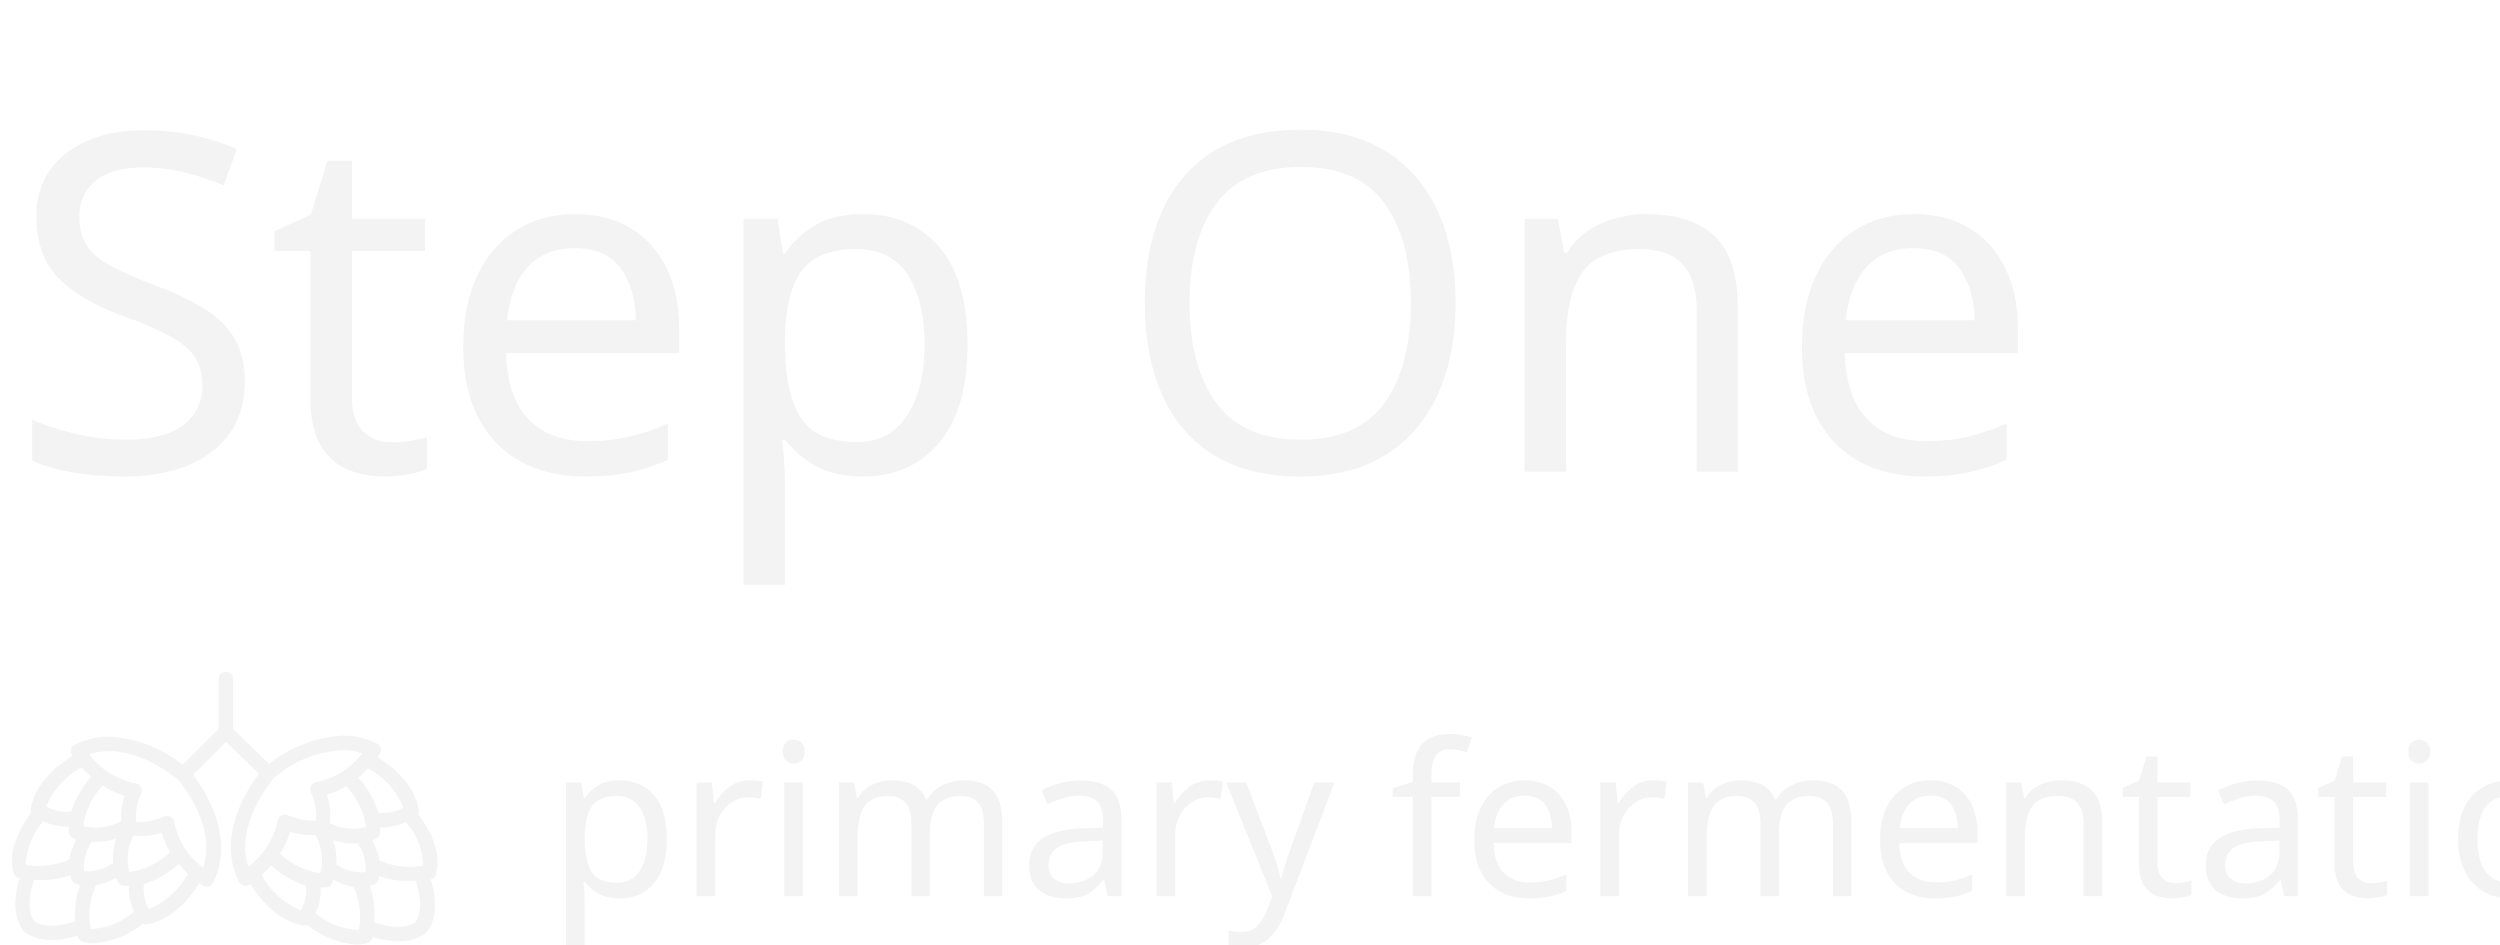
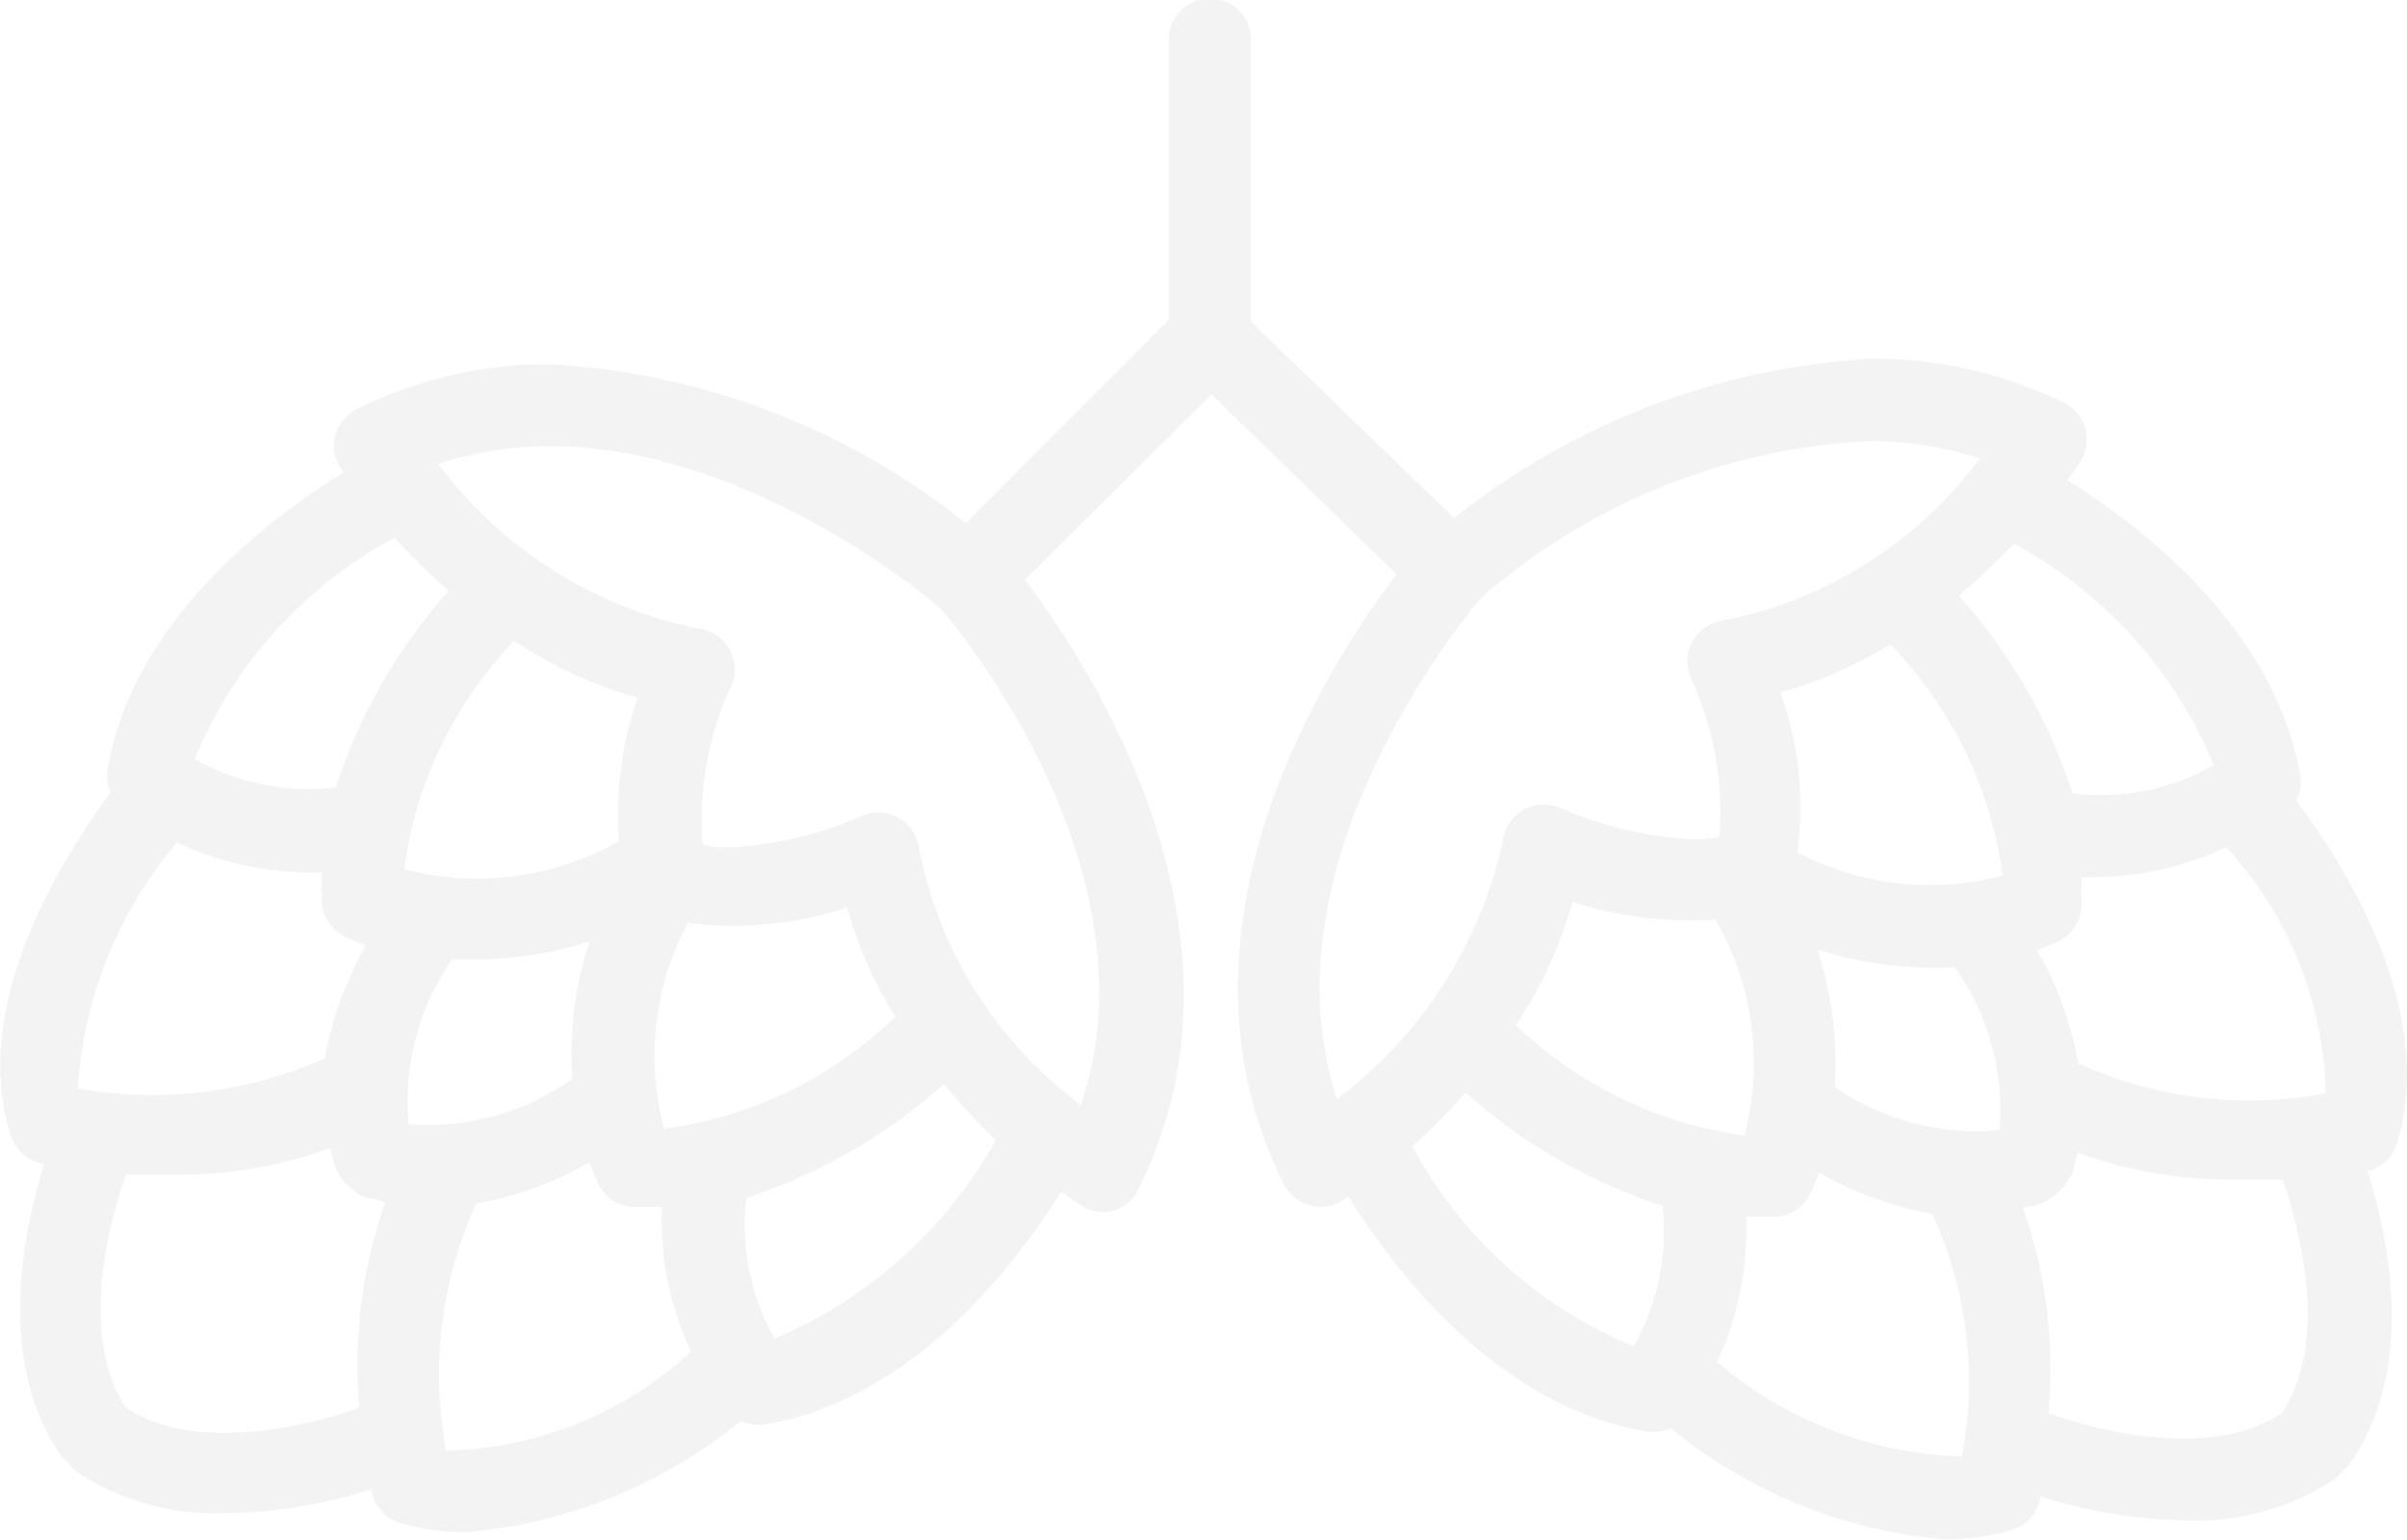
- <svg xmlns="http://www.w3.org/2000/svg" width="212" height="80.098" viewBox="0 0 212 80.098">
-   <g id="stage-1-title" transform="translate(-1024 -479)">
-     <text id="primary_fermentation" data-name="primary fermentation" transform="translate(1153 555)" fill="#f3f3f3" font-size="18" font-family="Swansea">
-       <tspan x="-82.53" y="0">primary fermentation</tspan>
-     </text>
-     <g id="hop" transform="translate(1025 451.718)">
-       <g id="Group_1" data-name="Group 1" transform="translate(0 84.282)">
-         <path id="Path_12" data-name="Path 12" d="M35.974,101.4c.581-1.983-.815-4.163-1.525-5.1a.618.618,0,0,0,.068-.34c-.364-2.242-2.409-3.792-3.5-4.471.111-.148.179-.253.191-.272a.618.618,0,0,0-.241-.889,6.46,6.46,0,0,0-2.927-.661,11.076,11.076,0,0,0-6.225,2.39l-3.045-2.946V84.9a.618.618,0,1,0-1.235,0v4.181l-3.045,3.051a11.005,11.005,0,0,0-6.225-2.384,6.461,6.461,0,0,0-2.934.686.618.618,0,0,0-.246.838l.012.021.056.08c-1.093.673-3.174,2.23-3.539,4.465a.617.617,0,0,0,.043.34c-.71.97-2.118,3.156-1.5,5.132a.618.618,0,0,0,.469.432H.666c-.334,1.062-.729,3.014.278,4.422a.91.91,0,0,1,.074.062.618.618,0,0,0,.136.148,3.8,3.8,0,0,0,2.242.618,7.448,7.448,0,0,0,2.18-.364v.043a.618.618,0,0,0,.432.469,3.483,3.483,0,0,0,.988.136,7.525,7.525,0,0,0,4.119-1.668.618.618,0,0,0,.235.056h.1c2.242-.364,3.792-2.409,4.471-3.5l.272.191a.587.587,0,0,0,.883-.222c1.9-3.78-.655-7.769-1.7-9.153l2.8-2.779L20.954,92.9c-1.019,1.34-3.613,5.33-1.692,9.153a.618.618,0,0,0,.829.276.6.6,0,0,0,.061-.035l.08-.056c.667,1.081,2.23,3.168,4.5,3.533h.1a.618.618,0,0,0,.235-.056,7.443,7.443,0,0,0,4.119,1.668,3.509,3.509,0,0,0,.988-.136.618.618,0,0,0,.432-.469v-.043a7.449,7.449,0,0,0,2.18.364,3.8,3.8,0,0,0,2.242-.618.618.618,0,0,0,.136-.148.414.414,0,0,0,.074-.062c1.007-1.408.618-3.36.278-4.422h.043A.618.618,0,0,0,35.974,101.4ZM2.654,96.924a4.73,4.73,0,0,0,1.952.451h.222a4.14,4.14,0,0,0,0,.457.618.618,0,0,0,.334.5,3.09,3.09,0,0,0,.327.136,5.434,5.434,0,0,0-.618,1.7,6.393,6.393,0,0,1-3.706.451A6.352,6.352,0,0,1,2.654,96.924ZM5.39,105.41c-.889.315-2.5.661-3.5,0-.667-.994-.321-2.612,0-3.5h.655a6.64,6.64,0,0,0,2.415-.4,1.019,1.019,0,0,0,.074.284.618.618,0,0,0,.222.309.617.617,0,0,0,.241.154,1.188,1.188,0,0,1,.284.068A7.336,7.336,0,0,0,5.39,105.41ZM5.038,96.1V96.1a3.465,3.465,0,0,1-2.118-.426,6.64,6.64,0,0,1,3-3.323,10.218,10.218,0,0,0,.809.8A8.232,8.232,0,0,0,5.038,96.1ZM7.713,93.9a6.436,6.436,0,0,0,1.853.852,5.355,5.355,0,0,0-.278,2.155,4.323,4.323,0,0,1-3.224.42A6.107,6.107,0,0,1,7.713,93.9Zm-1.581,7.251a3.705,3.705,0,0,1,.648-2.47h.364a5.558,5.558,0,0,0,1.7-.272,5.491,5.491,0,0,0-.259,2.063A3.706,3.706,0,0,1,6.131,101.155Zm.562,4.9a6.152,6.152,0,0,1,.451-3.706,5.372,5.372,0,0,0,1.7-.618,3.092,3.092,0,0,0,.136.334.618.618,0,0,0,.5.334H9.93a4.65,4.65,0,0,0,.438,2.174A5.615,5.615,0,0,1,6.694,106.053Zm3.267-4.83a4.249,4.249,0,0,1,.358-3.088,5.559,5.559,0,0,0,2.39-.229,6.287,6.287,0,0,0,.723,1.637A6.138,6.138,0,0,1,9.961,101.223Zm1.66,3.148a3.452,3.452,0,0,1-.425-2.11,8.239,8.239,0,0,0,2.965-1.711,9.817,9.817,0,0,0,.778.846A6.836,6.836,0,0,1,11.621,104.371Zm4.59-3.488a.617.617,0,0,0-.167-.148,6.3,6.3,0,0,1-2.254-3.706.618.618,0,0,0-.871-.494A5.706,5.706,0,0,1,10.955,97a1.974,1.974,0,0,1-.414-.037,4.769,4.769,0,0,1,.426-2.378.618.618,0,0,0-.494-.871,6.471,6.471,0,0,1-3.9-2.47,5.317,5.317,0,0,1,1.68-.266c2.89,0,5.528,2.155,5.836,2.415C14.432,93.768,17.4,97.406,16.211,100.883Zm3.848-.1c-1.149-3.489,1.853-7.158,2.149-7.516a9.58,9.58,0,0,1,5.83-2.365,5.317,5.317,0,0,1,1.68.266.619.619,0,0,0-.148.173,6.33,6.33,0,0,1-3.706,2.254.618.618,0,0,0-.494.871,4.78,4.78,0,0,1,.426,2.378,1.984,1.984,0,0,1-.414.037,5.706,5.706,0,0,1-1.964-.469.618.618,0,0,0-.871.494A6.614,6.614,0,0,1,20.058,100.778Zm4.453,3.706a6.64,6.64,0,0,1-3.323-3,10.218,10.218,0,0,0,.8-.809,8.226,8.226,0,0,0,2.952,1.7A3.459,3.459,0,0,1,24.511,104.484Zm-1.773-4.817a6.412,6.412,0,0,0,.852-1.853,5.817,5.817,0,0,0,2.149.266,4.323,4.323,0,0,1,.432,3.242A6.19,6.19,0,0,1,22.739,99.667Zm6.695,6.472a5.965,5.965,0,0,1-3.675-1.42,4.651,4.651,0,0,0,.438-2.18h.457a.618.618,0,0,0,.5-.334,2.952,2.952,0,0,0,.136-.327,5.378,5.378,0,0,0,1.7.618A6.041,6.041,0,0,1,29.434,106.139Zm.562-4.9a3.705,3.705,0,0,1-2.47-.648,5.491,5.491,0,0,0-.259-2.063,5.558,5.558,0,0,0,1.7.272h.364A3.706,3.706,0,0,1,30,101.241Zm-3.032-4.169a5.028,5.028,0,0,0-.253-2.4,6.292,6.292,0,0,0,1.649-.723,6.18,6.18,0,0,1,1.686,3.471A4.262,4.262,0,0,1,26.963,97.073Zm2.424-3.85a9.981,9.981,0,0,0,.825-.782,6.657,6.657,0,0,1,3,3.323,3.416,3.416,0,0,1-2.118.426A8.244,8.244,0,0,0,29.387,93.222Zm4.851,12.262-.006.006c-.994.667-2.606.321-3.5,0a7.343,7.343,0,0,0-.383-3.088.952.952,0,0,0,.284-.068.917.917,0,0,0,.469-.469,1.206,1.206,0,0,1,.074-.284,6.634,6.634,0,0,0,2.415.4h.655C34.56,102.872,34.906,104.484,34.239,105.484Zm.655-4.8-.006.006a6.147,6.147,0,0,1-3.706-.451,5.443,5.443,0,0,0-.618-1.7,2.855,2.855,0,0,0,.327-.136.618.618,0,0,0,.334-.5,4.179,4.179,0,0,0,0-.457h.222a4.737,4.737,0,0,0,1.952-.451A5.629,5.629,0,0,1,34.893,100.679Z" transform="translate(0 -84.282)" fill="#f3f3f3" />
-       </g>
+ <svg xmlns="http://www.w3.org/2000/svg" width="36.112" height="23.098" viewBox="0 0 36.112 23.098">
+   <g id="hop" transform="translate(0 -84.282)">
+     <g id="Group_1" data-name="Group 1" transform="translate(0 84.282)">
+       <path id="Path_12" data-name="Path 12" d="M35.974,101.4c.581-1.983-.815-4.163-1.525-5.1a.618.618,0,0,0,.068-.34c-.364-2.242-2.409-3.792-3.5-4.471.111-.148.179-.253.191-.272a.618.618,0,0,0-.241-.889,6.46,6.46,0,0,0-2.927-.661,11.076,11.076,0,0,0-6.225,2.39l-3.045-2.946V84.9a.618.618,0,1,0-1.235,0v4.181l-3.045,3.051a11.005,11.005,0,0,0-6.225-2.384,6.461,6.461,0,0,0-2.934.686.618.618,0,0,0-.246.838l.012.021.056.08c-1.093.673-3.174,2.23-3.539,4.465a.617.617,0,0,0,.043.34c-.71.97-2.118,3.156-1.5,5.132a.618.618,0,0,0,.469.432H.666c-.334,1.062-.729,3.014.278,4.422a.91.91,0,0,1,.074.062.618.618,0,0,0,.136.148,3.8,3.8,0,0,0,2.242.618,7.448,7.448,0,0,0,2.18-.364v.043a.618.618,0,0,0,.432.469,3.483,3.483,0,0,0,.988.136,7.525,7.525,0,0,0,4.119-1.668.618.618,0,0,0,.235.056h.1c2.242-.364,3.792-2.409,4.471-3.5l.272.191a.587.587,0,0,0,.883-.222c1.9-3.78-.655-7.769-1.7-9.153l2.8-2.779L20.954,92.9c-1.019,1.34-3.613,5.33-1.692,9.153a.618.618,0,0,0,.829.276.6.6,0,0,0,.061-.035l.08-.056c.667,1.081,2.23,3.168,4.5,3.533h.1a.618.618,0,0,0,.235-.056,7.443,7.443,0,0,0,4.119,1.668,3.509,3.509,0,0,0,.988-.136.618.618,0,0,0,.432-.469v-.043a7.449,7.449,0,0,0,2.18.364,3.8,3.8,0,0,0,2.242-.618.618.618,0,0,0,.136-.148.414.414,0,0,0,.074-.062c1.007-1.408.618-3.36.278-4.422h.043A.618.618,0,0,0,35.974,101.4ZM2.654,96.924a4.73,4.73,0,0,0,1.952.451h.222a4.14,4.14,0,0,0,0,.457.618.618,0,0,0,.334.5,3.09,3.09,0,0,0,.327.136,5.434,5.434,0,0,0-.618,1.7,6.393,6.393,0,0,1-3.706.451A6.352,6.352,0,0,1,2.654,96.924ZM5.39,105.41c-.889.315-2.5.661-3.5,0-.667-.994-.321-2.612,0-3.5h.655a6.64,6.64,0,0,0,2.415-.4,1.019,1.019,0,0,0,.074.284.618.618,0,0,0,.222.309.617.617,0,0,0,.241.154,1.188,1.188,0,0,1,.284.068A7.336,7.336,0,0,0,5.39,105.41ZM5.038,96.1V96.1a3.465,3.465,0,0,1-2.118-.426,6.64,6.64,0,0,1,3-3.323,10.218,10.218,0,0,0,.809.8A8.232,8.232,0,0,0,5.038,96.1ZM7.713,93.9a6.436,6.436,0,0,0,1.853.852,5.355,5.355,0,0,0-.278,2.155,4.323,4.323,0,0,1-3.224.42A6.107,6.107,0,0,1,7.713,93.9Zm-1.581,7.251a3.705,3.705,0,0,1,.648-2.47h.364a5.558,5.558,0,0,0,1.7-.272,5.491,5.491,0,0,0-.259,2.063A3.706,3.706,0,0,1,6.131,101.155Zm.562,4.9a6.152,6.152,0,0,1,.451-3.706,5.372,5.372,0,0,0,1.7-.618,3.092,3.092,0,0,0,.136.334.618.618,0,0,0,.5.334H9.93a4.65,4.65,0,0,0,.438,2.174A5.615,5.615,0,0,1,6.694,106.053Zm3.267-4.83a4.249,4.249,0,0,1,.358-3.088,5.559,5.559,0,0,0,2.39-.229,6.287,6.287,0,0,0,.723,1.637A6.138,6.138,0,0,1,9.961,101.223Zm1.66,3.148a3.452,3.452,0,0,1-.425-2.11,8.239,8.239,0,0,0,2.965-1.711,9.817,9.817,0,0,0,.778.846A6.836,6.836,0,0,1,11.621,104.371Zm4.59-3.488a.617.617,0,0,0-.167-.148,6.3,6.3,0,0,1-2.254-3.706.618.618,0,0,0-.871-.494A5.706,5.706,0,0,1,10.955,97a1.974,1.974,0,0,1-.414-.037,4.769,4.769,0,0,1,.426-2.378.618.618,0,0,0-.494-.871,6.471,6.471,0,0,1-3.9-2.47,5.317,5.317,0,0,1,1.68-.266c2.89,0,5.528,2.155,5.836,2.415C14.432,93.768,17.4,97.406,16.211,100.883Zm3.848-.1c-1.149-3.489,1.853-7.158,2.149-7.516a9.58,9.58,0,0,1,5.83-2.365,5.317,5.317,0,0,1,1.68.266.619.619,0,0,0-.148.173,6.33,6.33,0,0,1-3.706,2.254.618.618,0,0,0-.494.871,4.78,4.78,0,0,1,.426,2.378,1.984,1.984,0,0,1-.414.037,5.706,5.706,0,0,1-1.964-.469.618.618,0,0,0-.871.494A6.614,6.614,0,0,1,20.058,100.778Zm4.453,3.706a6.64,6.64,0,0,1-3.323-3,10.218,10.218,0,0,0,.8-.809,8.226,8.226,0,0,0,2.952,1.7A3.459,3.459,0,0,1,24.511,104.484Zm-1.773-4.817a6.412,6.412,0,0,0,.852-1.853,5.817,5.817,0,0,0,2.149.266,4.323,4.323,0,0,1,.432,3.242A6.19,6.19,0,0,1,22.739,99.667Zm6.695,6.472a5.965,5.965,0,0,1-3.675-1.42,4.651,4.651,0,0,0,.438-2.18h.457a.618.618,0,0,0,.5-.334,2.952,2.952,0,0,0,.136-.327,5.378,5.378,0,0,0,1.7.618A6.041,6.041,0,0,1,29.434,106.139Zm.562-4.9a3.705,3.705,0,0,1-2.47-.648,5.491,5.491,0,0,0-.259-2.063,5.558,5.558,0,0,0,1.7.272h.364A3.706,3.706,0,0,1,30,101.241Zm-3.032-4.169a5.028,5.028,0,0,0-.253-2.4,6.292,6.292,0,0,0,1.649-.723,6.18,6.18,0,0,1,1.686,3.471A4.262,4.262,0,0,1,26.963,97.073Zm2.424-3.85a9.981,9.981,0,0,0,.825-.782,6.657,6.657,0,0,1,3,3.323,3.416,3.416,0,0,1-2.118.426A8.244,8.244,0,0,0,29.387,93.222Zm4.851,12.262-.006.006c-.994.667-2.606.321-3.5,0a7.343,7.343,0,0,0-.383-3.088.952.952,0,0,0,.284-.068.917.917,0,0,0,.469-.469,1.206,1.206,0,0,1,.074-.284,6.634,6.634,0,0,0,2.415.4h.655C34.56,102.872,34.906,104.484,34.239,105.484Zm.655-4.8-.006.006a6.147,6.147,0,0,1-3.706-.451,5.443,5.443,0,0,0-.618-1.7,2.855,2.855,0,0,0,.327-.136.618.618,0,0,0,.334-.5,4.179,4.179,0,0,0,0-.457h.222a4.737,4.737,0,0,0,1.952-.451A5.629,5.629,0,0,1,34.893,100.679Z" transform="translate(0 -84.282)" fill="#f3f3f3" />
    </g>
-     <text id="Step_One" data-name="Step One" transform="translate(1088 519)" fill="#f3f3f3" font-size="40" font-family="Backslash-Regular, Backslash">
-       <tspan x="-63.32" y="0">Step One</tspan>
-     </text>
  </g>
</svg>
